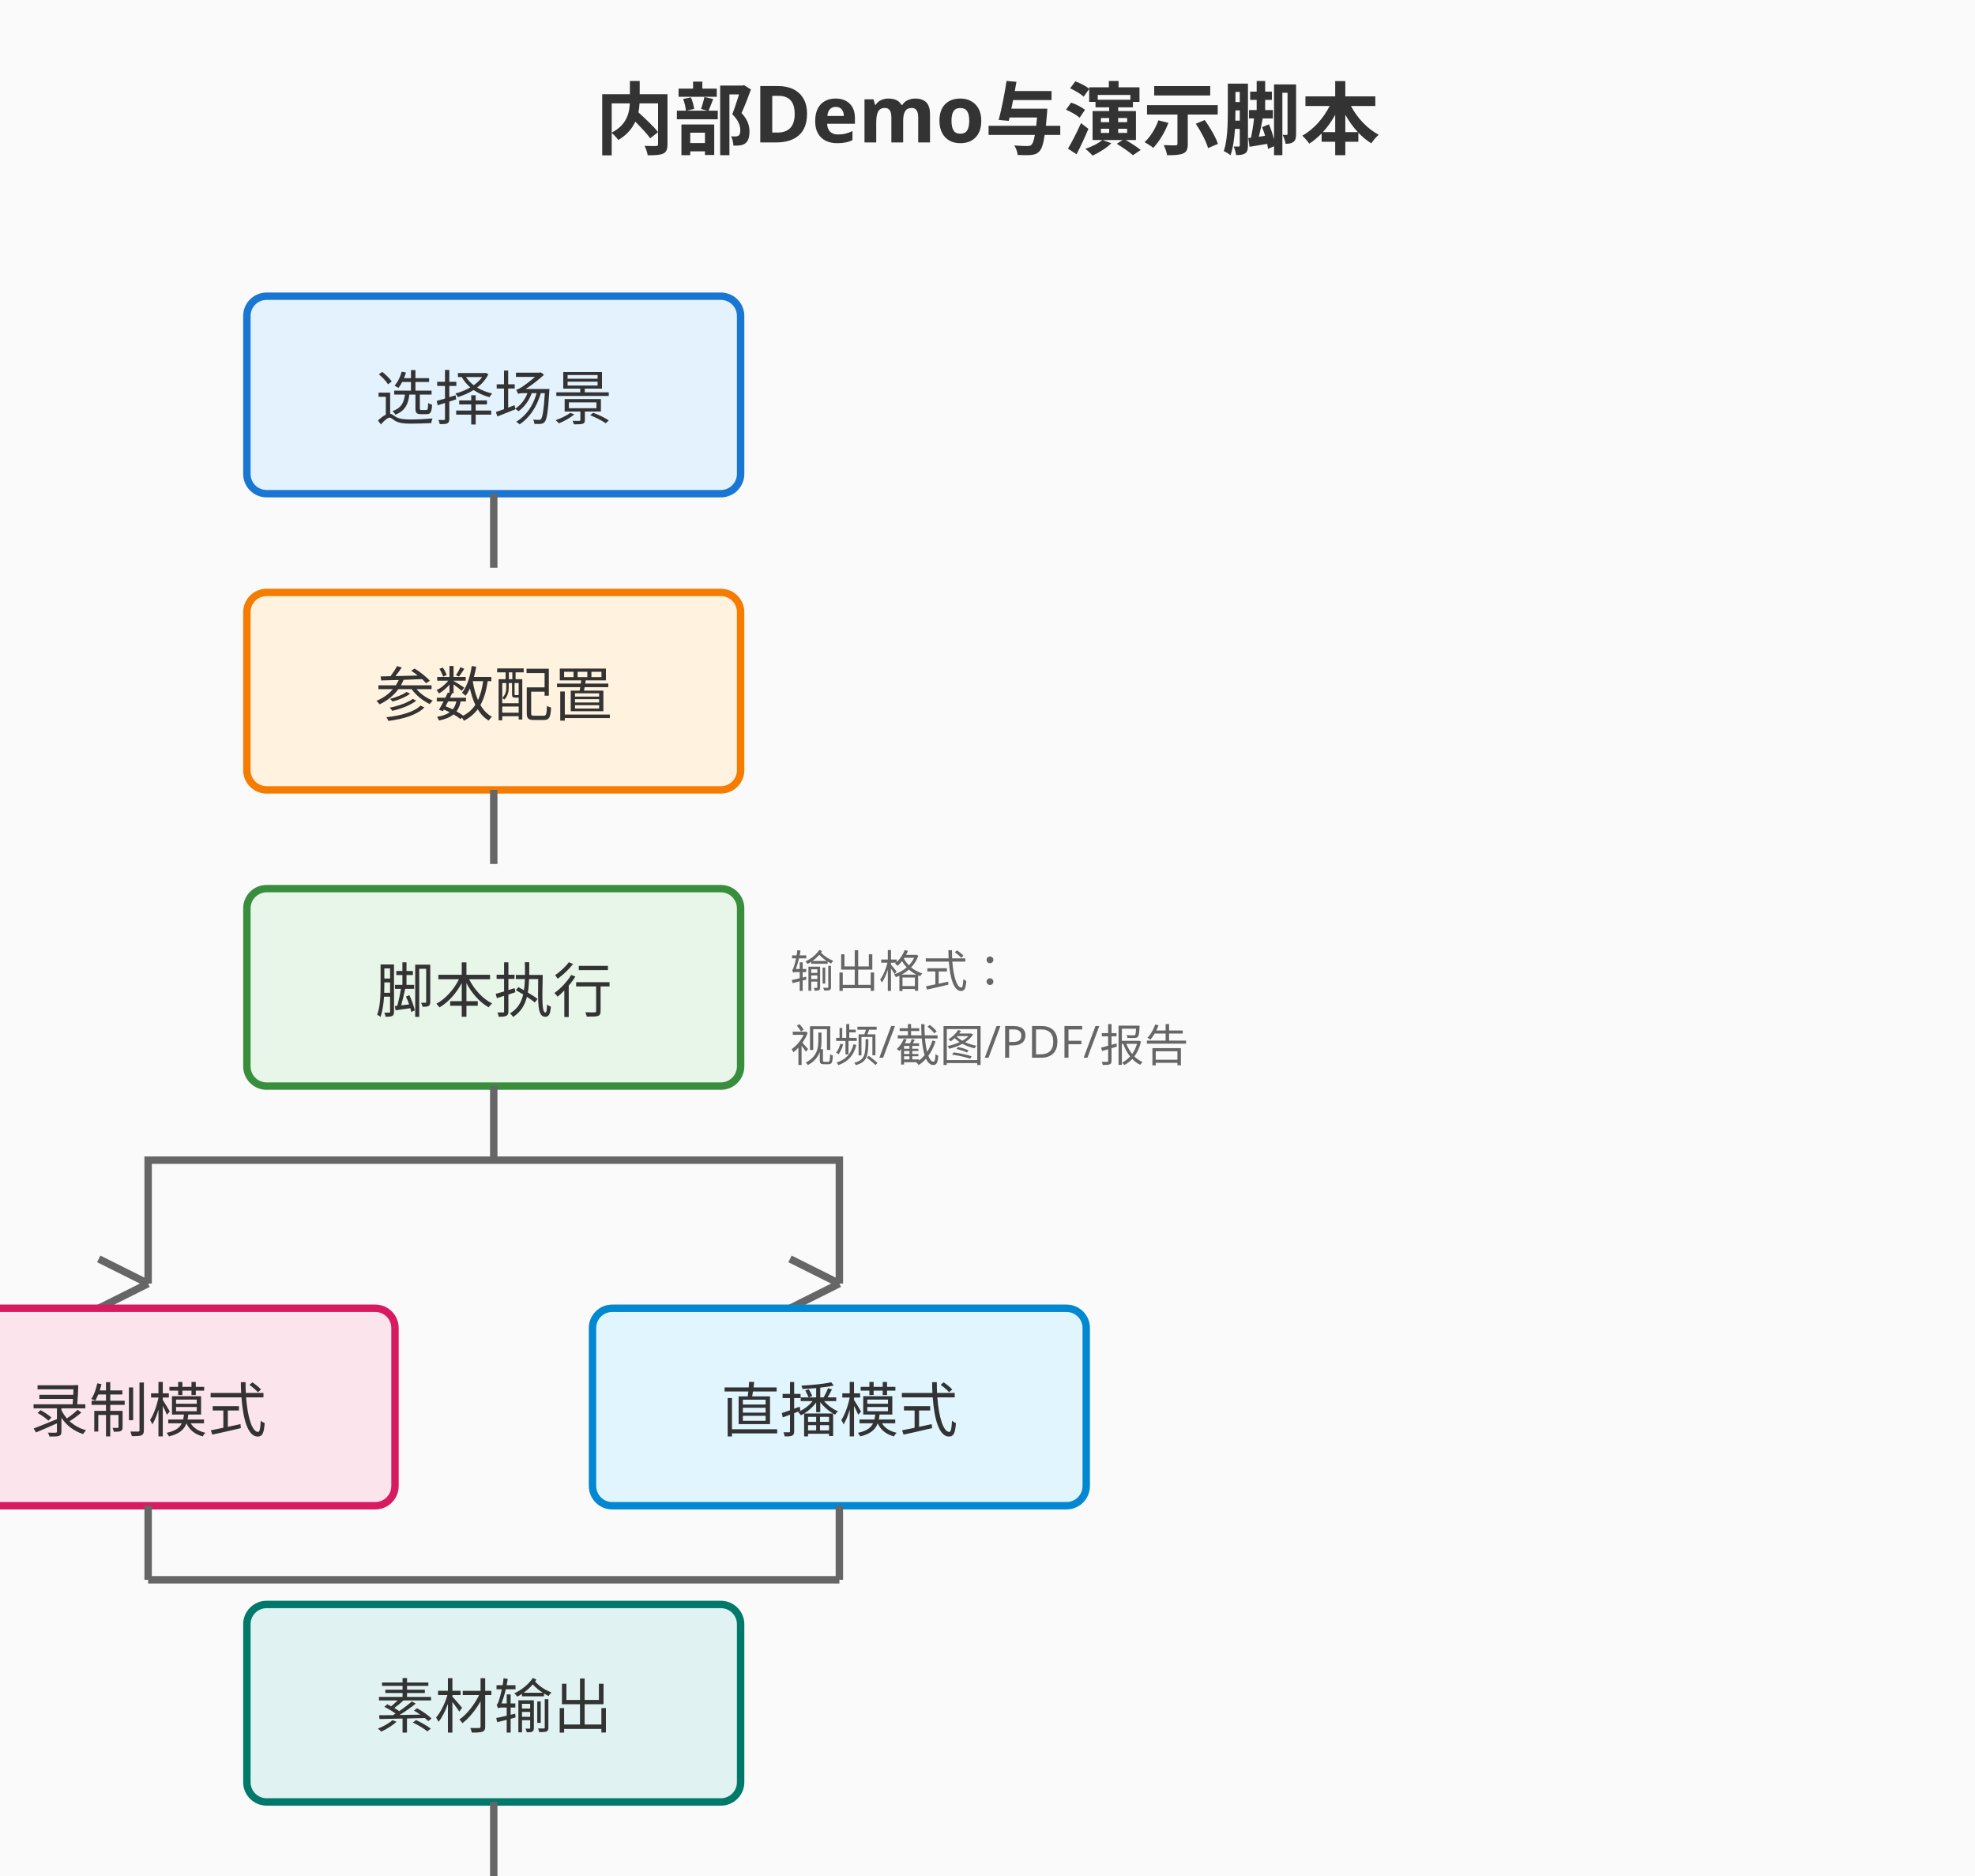
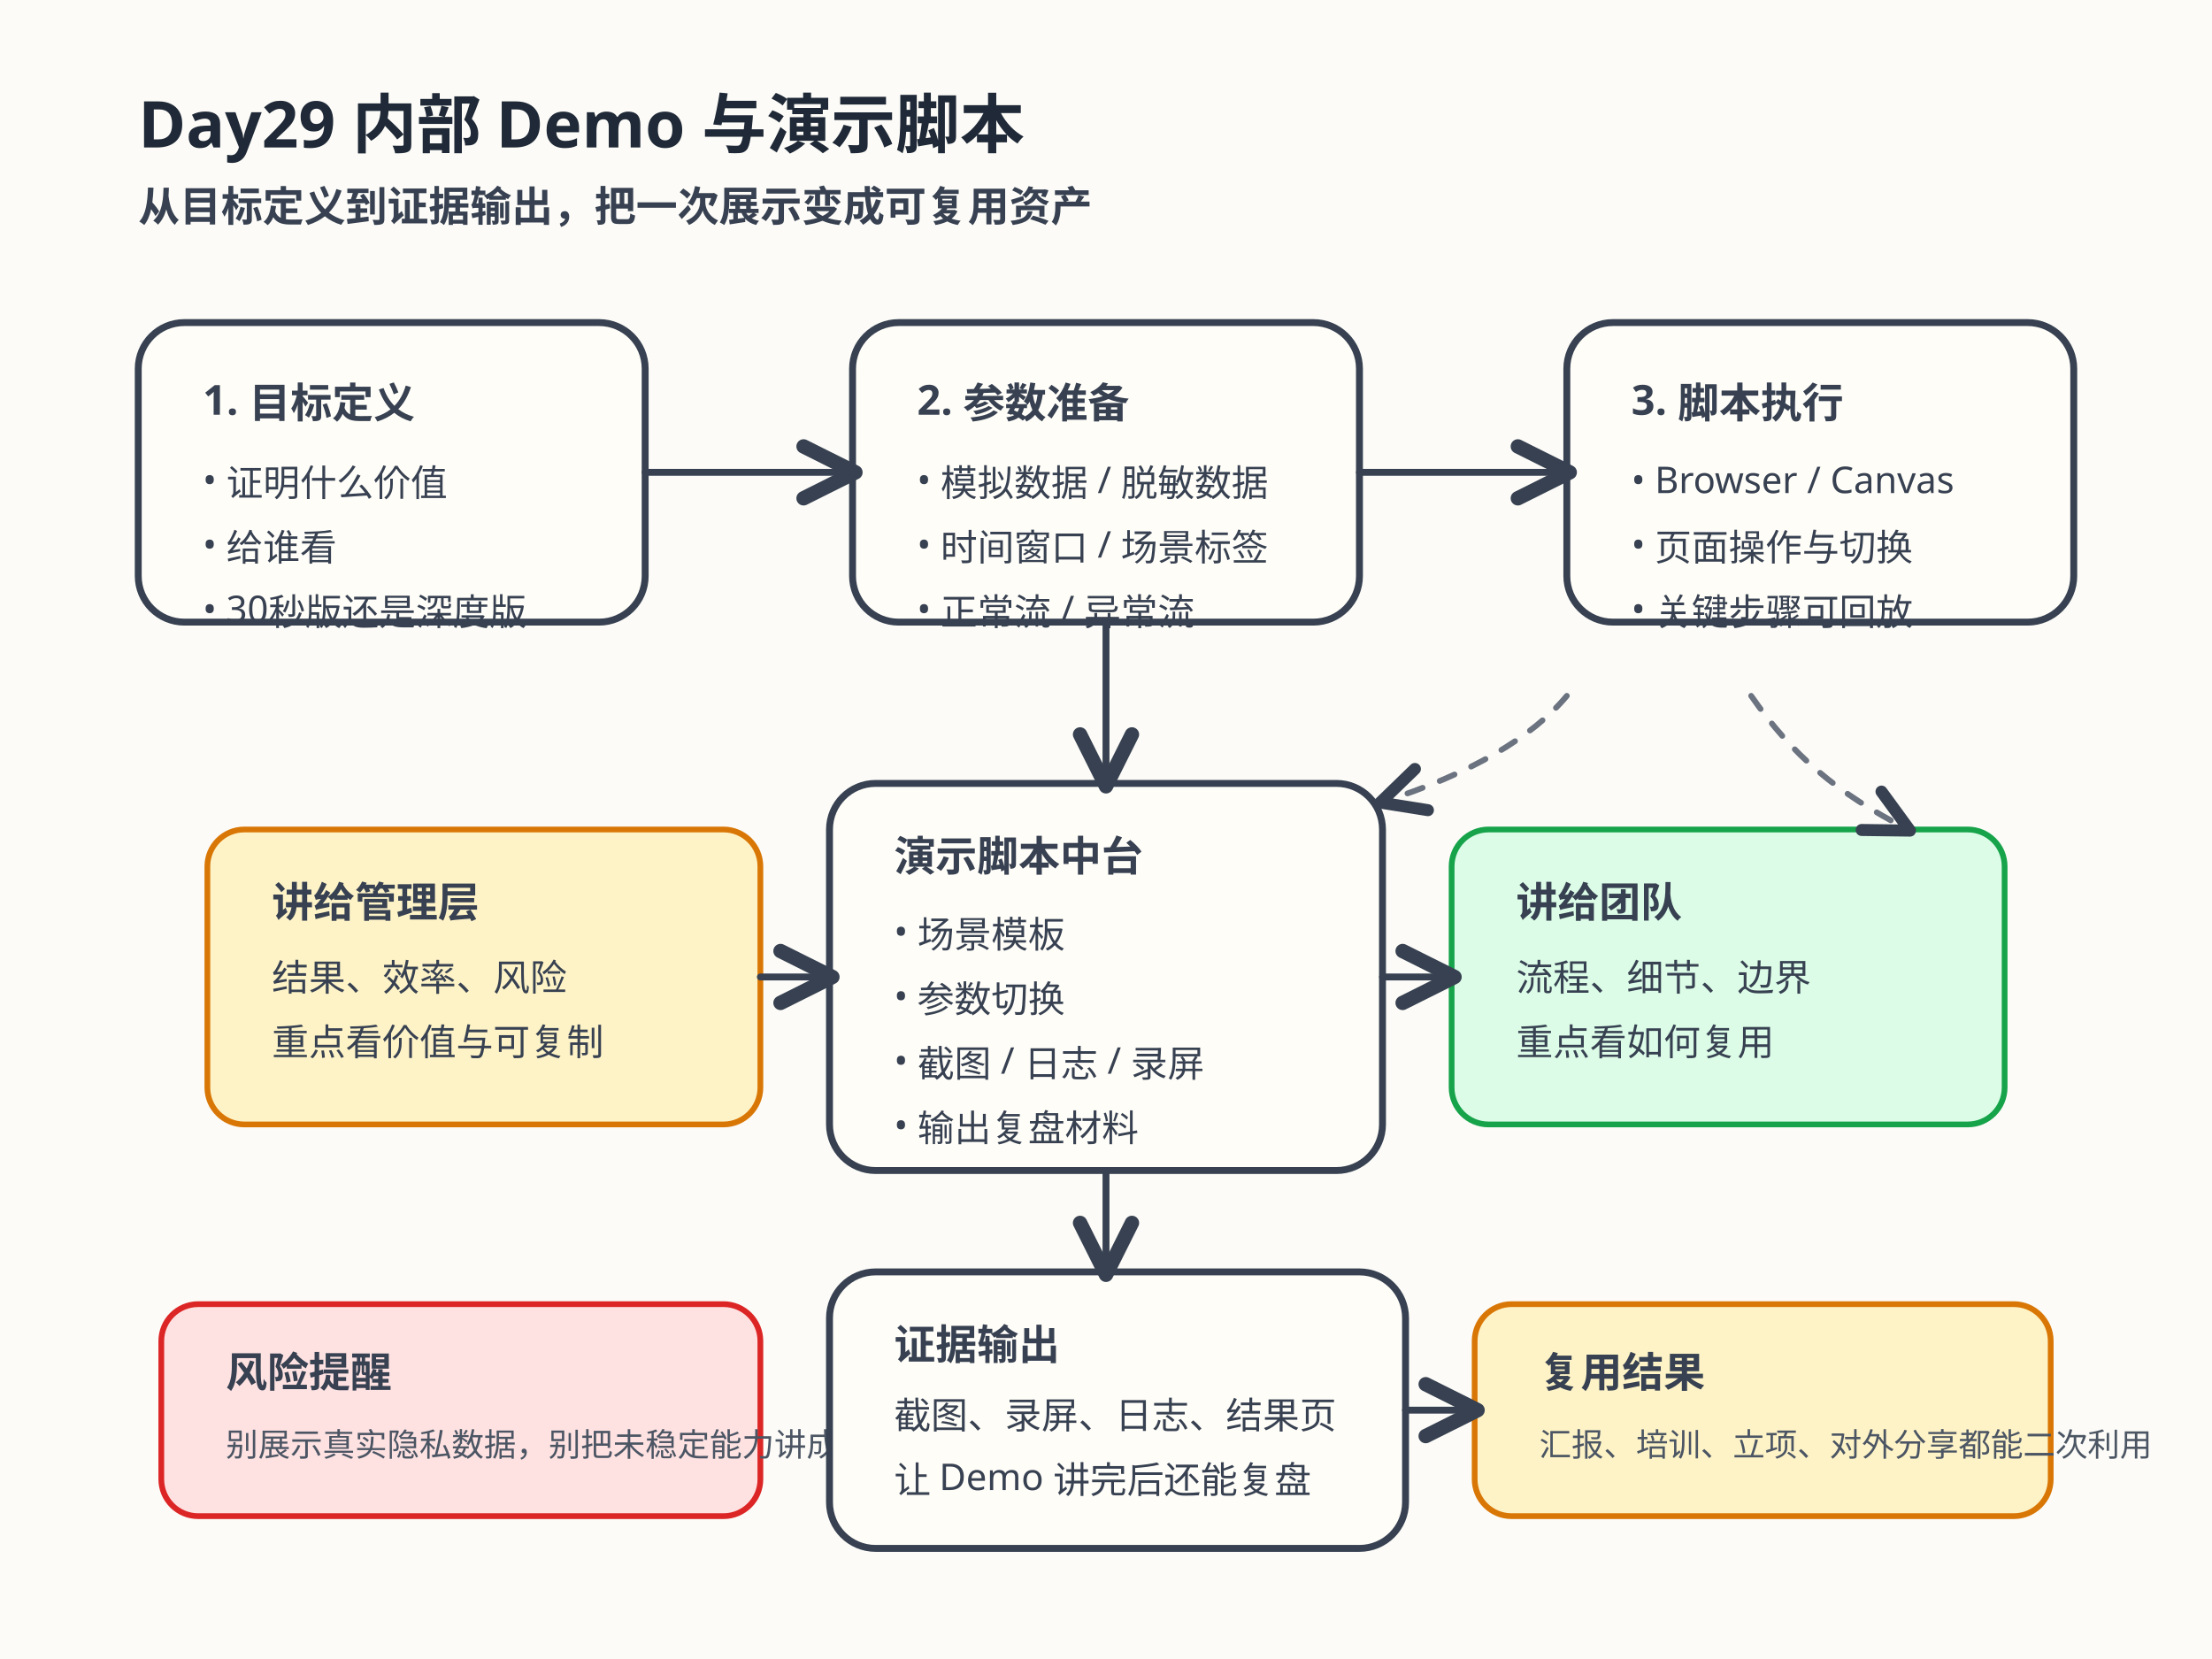
- <svg xmlns="http://www.w3.org/2000/svg" viewBox="0 0 400 380" font-family="HanziPen SC, Hannotate SC, KaiTi, STKaiti, PingFang SC, sans-serif">
-   <rect width="400" height="380" fill="#fafafa" />
-   <text x="200" y="30" text-anchor="middle" font-size="16" font-weight="bold" fill="#333">内部Demo与演示脚本</text>
-   <g transform="translate(50, 60)">
-     <rect x="0" y="0" width="100" height="40" rx="4" fill="#e3f2fd" stroke="#1976d2" stroke-width="1.5" />
-     <text x="50" y="25" text-anchor="middle" font-size="12" fill="#333">选择场景</text>
-     <path d="M50 40 L50 55" stroke="#666" stroke-width="1.5" fill="none" />
-     <rect x="0" y="60" width="100" height="40" rx="4" fill="#fff3e0" stroke="#f57c00" stroke-width="1.5" />
-     <text x="50" y="85" text-anchor="middle" font-size="12" fill="#333">参数配置</text>
-     <path d="M50 100 L50 115" stroke="#666" stroke-width="1.5" fill="none" />
-     <rect x="0" y="120" width="100" height="40" rx="4" fill="#e8f5e9" stroke="#388e3c" stroke-width="1.5" />
-     <text x="50" y="145" text-anchor="middle" font-size="12" fill="#333">脚本执行</text>
-     <path d="M50 160 L50 175" stroke="#666" stroke-width="1.5" fill="none" />
-     <path d="M50 175 L-20 175 L-20 200" stroke="#666" stroke-width="1.5" fill="none" />
-     <path d="M-20 200 L-30 195 M-20 200 L-30 205" stroke="#666" stroke-width="1.5" />
-     <path d="M50 175 L120 175 L120 200" stroke="#666" stroke-width="1.5" fill="none" />
-     <path d="M120 200 L110 195 M120 200 L110 205" stroke="#666" stroke-width="1.5" />
-     <rect x="-70" y="205" width="100" height="40" rx="4" fill="#fce4ec" stroke="#d81b60" stroke-width="1.5" />
-     <text x="-20" y="230" text-anchor="middle" font-size="12" fill="#333">录制模式</text>
-     <rect x="70" y="205" width="100" height="40" rx="4" fill="#e1f5fe" stroke="#0288d1" stroke-width="1.5" />
-     <text x="120" y="230" text-anchor="middle" font-size="12" fill="#333">直播模式</text>
-     <path d="M-20 245 L-20 260" stroke="#666" stroke-width="1.5" fill="none" />
-     <path d="M120 245 L120 260" stroke="#666" stroke-width="1.5" fill="none" />
-     <path d="M-20 260 L50 260" stroke="#666" stroke-width="1.5" fill="none" />
-     <path d="M120 260 L50 260" stroke="#666" stroke-width="1.5" fill="none" />
-     <rect x="0" y="265" width="100" height="40" rx="4" fill="#e0f2f1" stroke="#00796b" stroke-width="1.5" />
-     <text x="50" y="290" text-anchor="middle" font-size="12" fill="#333">素材输出</text>
-     <path d="M50 305 L50 320" stroke="#666" stroke-width="1.5" fill="none" />
-     <rect x="0" y="325" width="100" height="40" rx="4" fill="#f5f5f5" stroke="#757575" stroke-width="1.5" />
-     <text x="50" y="350" text-anchor="middle" font-size="12" fill="#333">归档复用</text>
-   </g>
-   <g transform="translate(160, 200)">
-     <text x="0" y="0" font-size="9" fill="#666">输出格式：</text>
-     <text x="0" y="15" font-size="9" fill="#666">视频/截图/PDF/报告</text>
-   </g>
+ <svg xmlns="http://www.w3.org/2000/svg" width="960" height="720" viewBox="0 0 960 720" fill="none">
+   <rect width="960" height="720" fill="#FCFBF7" />
+   <style>
+     .title { font: 700 28px 'HanziPen SC','Hannotate SC','KaiTi','STKaiti','PingFang SC',sans-serif; fill:#1F2937; }
+     .subtitle { font: 600 18px 'HanziPen SC','Hannotate SC','KaiTi','STKaiti','PingFang SC',sans-serif; fill:#374151; }
+     .text { font: 16px 'HanziPen SC','Hannotate SC','KaiTi','STKaiti','PingFang SC',sans-serif; fill:#374151; }
+     .small { font: 14px 'HanziPen SC','Hannotate SC','KaiTi','STKaiti','PingFang SC',sans-serif; fill:#4B5563; }
+     .box { fill:#FFFDF8; stroke:#374151; stroke-width:3; rx:20; }
+     .line { stroke:#374151; stroke-width:3; stroke-linecap:round; stroke-linejoin:round; fill:none; }
+     .dash { stroke:#6B7280; stroke-width:2.5; stroke-linecap:round; stroke-dasharray:7 8; fill:none; }
+     .pill { fill:#FEF3C7; stroke:#D97706; stroke-width:2.5; rx:16; }
+     .warn { fill:#FEE2E2; stroke:#DC2626; stroke-width:2.5; rx:16; }
+     .ok { fill:#DCFCE7; stroke:#16A34A; stroke-width:2.5; rx:16; }
+   </style>
+   <defs>
+     <marker id="arrow" viewBox="0 0 12 12" refX="10" refY="6" markerWidth="10" markerHeight="10" orient="auto-start-reverse">
+       <path d="M1.5 1.5L10.5 6L1.5 10.5" fill="none" stroke="#374151" stroke-width="2.5" stroke-linecap="round" stroke-linejoin="round" />
+     </marker>
+   </defs>
+   <text x="60" y="64" class="title">Day29 内部 Demo 与演示脚本</text>
+   <text x="60" y="96" class="subtitle">从目标定义到证据输出，把一次展示变成可复用资产</text>
+   <rect x="60" y="140" width="220" height="130" class="box" />
+   <text x="88" y="180" class="subtitle">1. 目标定义</text>
+   <text x="88" y="214" class="text">• 证明什么价值</text>
+   <text x="88" y="242" class="text">• 给谁看</text>
+   <text x="88" y="270" class="text">• 30秒版还是深度版</text>
+   <rect x="370" y="140" width="220" height="130" class="box" />
+   <text x="398" y="180" class="subtitle">2. 参数准备</text>
+   <text x="398" y="214" class="text">• 模拟数据 / 脱敏数据</text>
+   <text x="398" y="242" class="text">• 时间窗口 / 场景标签</text>
+   <text x="398" y="270" class="text">• 正常流 / 异常流</text>
+   <rect x="680" y="140" width="220" height="130" class="box" />
+   <text x="708" y="180" class="subtitle">3. 脚本执行</text>
+   <text x="708" y="214" class="text">• Browser / Canvas</text>
+   <text x="708" y="242" class="text">• 页面操作与切换</text>
+   <text x="708" y="270" class="text">• 关键步骤可回放</text>
+   <path d="M280 205H370" class="line" marker-end="url(#arrow)" />
+   <path d="M590 205H680" class="line" marker-end="url(#arrow)" />
+   <rect x="90" y="360" width="240" height="128" class="pill" />
+   <text x="118" y="398" class="subtitle">讲给管理层</text>
+   <text x="118" y="430" class="text">结果、效率、风险</text>
+   <text x="118" y="458" class="text">重点看价值与可复制</text>
+   <rect x="360" y="340" width="240" height="168" class="box" />
+   <text x="388" y="378" class="subtitle">演示脚本中台</text>
+   <text x="388" y="410" class="text">• 场景模板</text>
+   <text x="388" y="438" class="text">• 参数切换</text>
+   <text x="388" y="466" class="text">• 截图 / 日志 / 录屏</text>
+   <text x="388" y="494" class="text">• 输出复盘材料</text>
+   <rect x="630" y="360" width="240" height="128" class="ok" />
+   <text x="658" y="398" class="subtitle">讲给团队</text>
+   <text x="658" y="430" class="text">流程、细节、边界</text>
+   <text x="658" y="458" class="text">重点看如何复用</text>
+   <path d="M480 270V340" class="line" marker-end="url(#arrow)" />
+   <path d="M330 424H360" class="line" marker-end="url(#arrow)" />
+   <path d="M600 424H630" class="line" marker-end="url(#arrow)" />
+   <rect x="70" y="566" width="260" height="92" class="warn" />
+   <text x="98" y="602" class="subtitle">风险提醒</text>
+   <text x="98" y="632" class="small">别展示真实隐私数据，别把未稳定能力讲成已可承诺</text>
+   <rect x="360" y="552" width="250" height="120" class="box" />
+   <text x="388" y="590" class="subtitle">证据输出</text>
+   <text x="388" y="620" class="text">截图、录屏、日志、结果页</text>
+   <text x="388" y="648" class="text">让 Demo 讲完后还能复盘</text>
+   <rect x="640" y="566" width="250" height="92" class="pill" />
+   <text x="668" y="602" class="subtitle">复用结果</text>
+   <text x="668" y="632" class="small">汇报、培训、立项、对外分享都能二次利用</text>
+   <path d="M480 508V552" class="line" marker-end="url(#arrow)" />
+   <path d="M610 612H640" class="line" marker-end="url(#arrow)" />
+   <path d="M680 302C665 320 638 336 600 348" class="dash" marker-end="url(#arrow)" />
+   <path d="M760 302C778 328 797 344 828 360" class="dash" marker-end="url(#arrow)" />
</svg>
